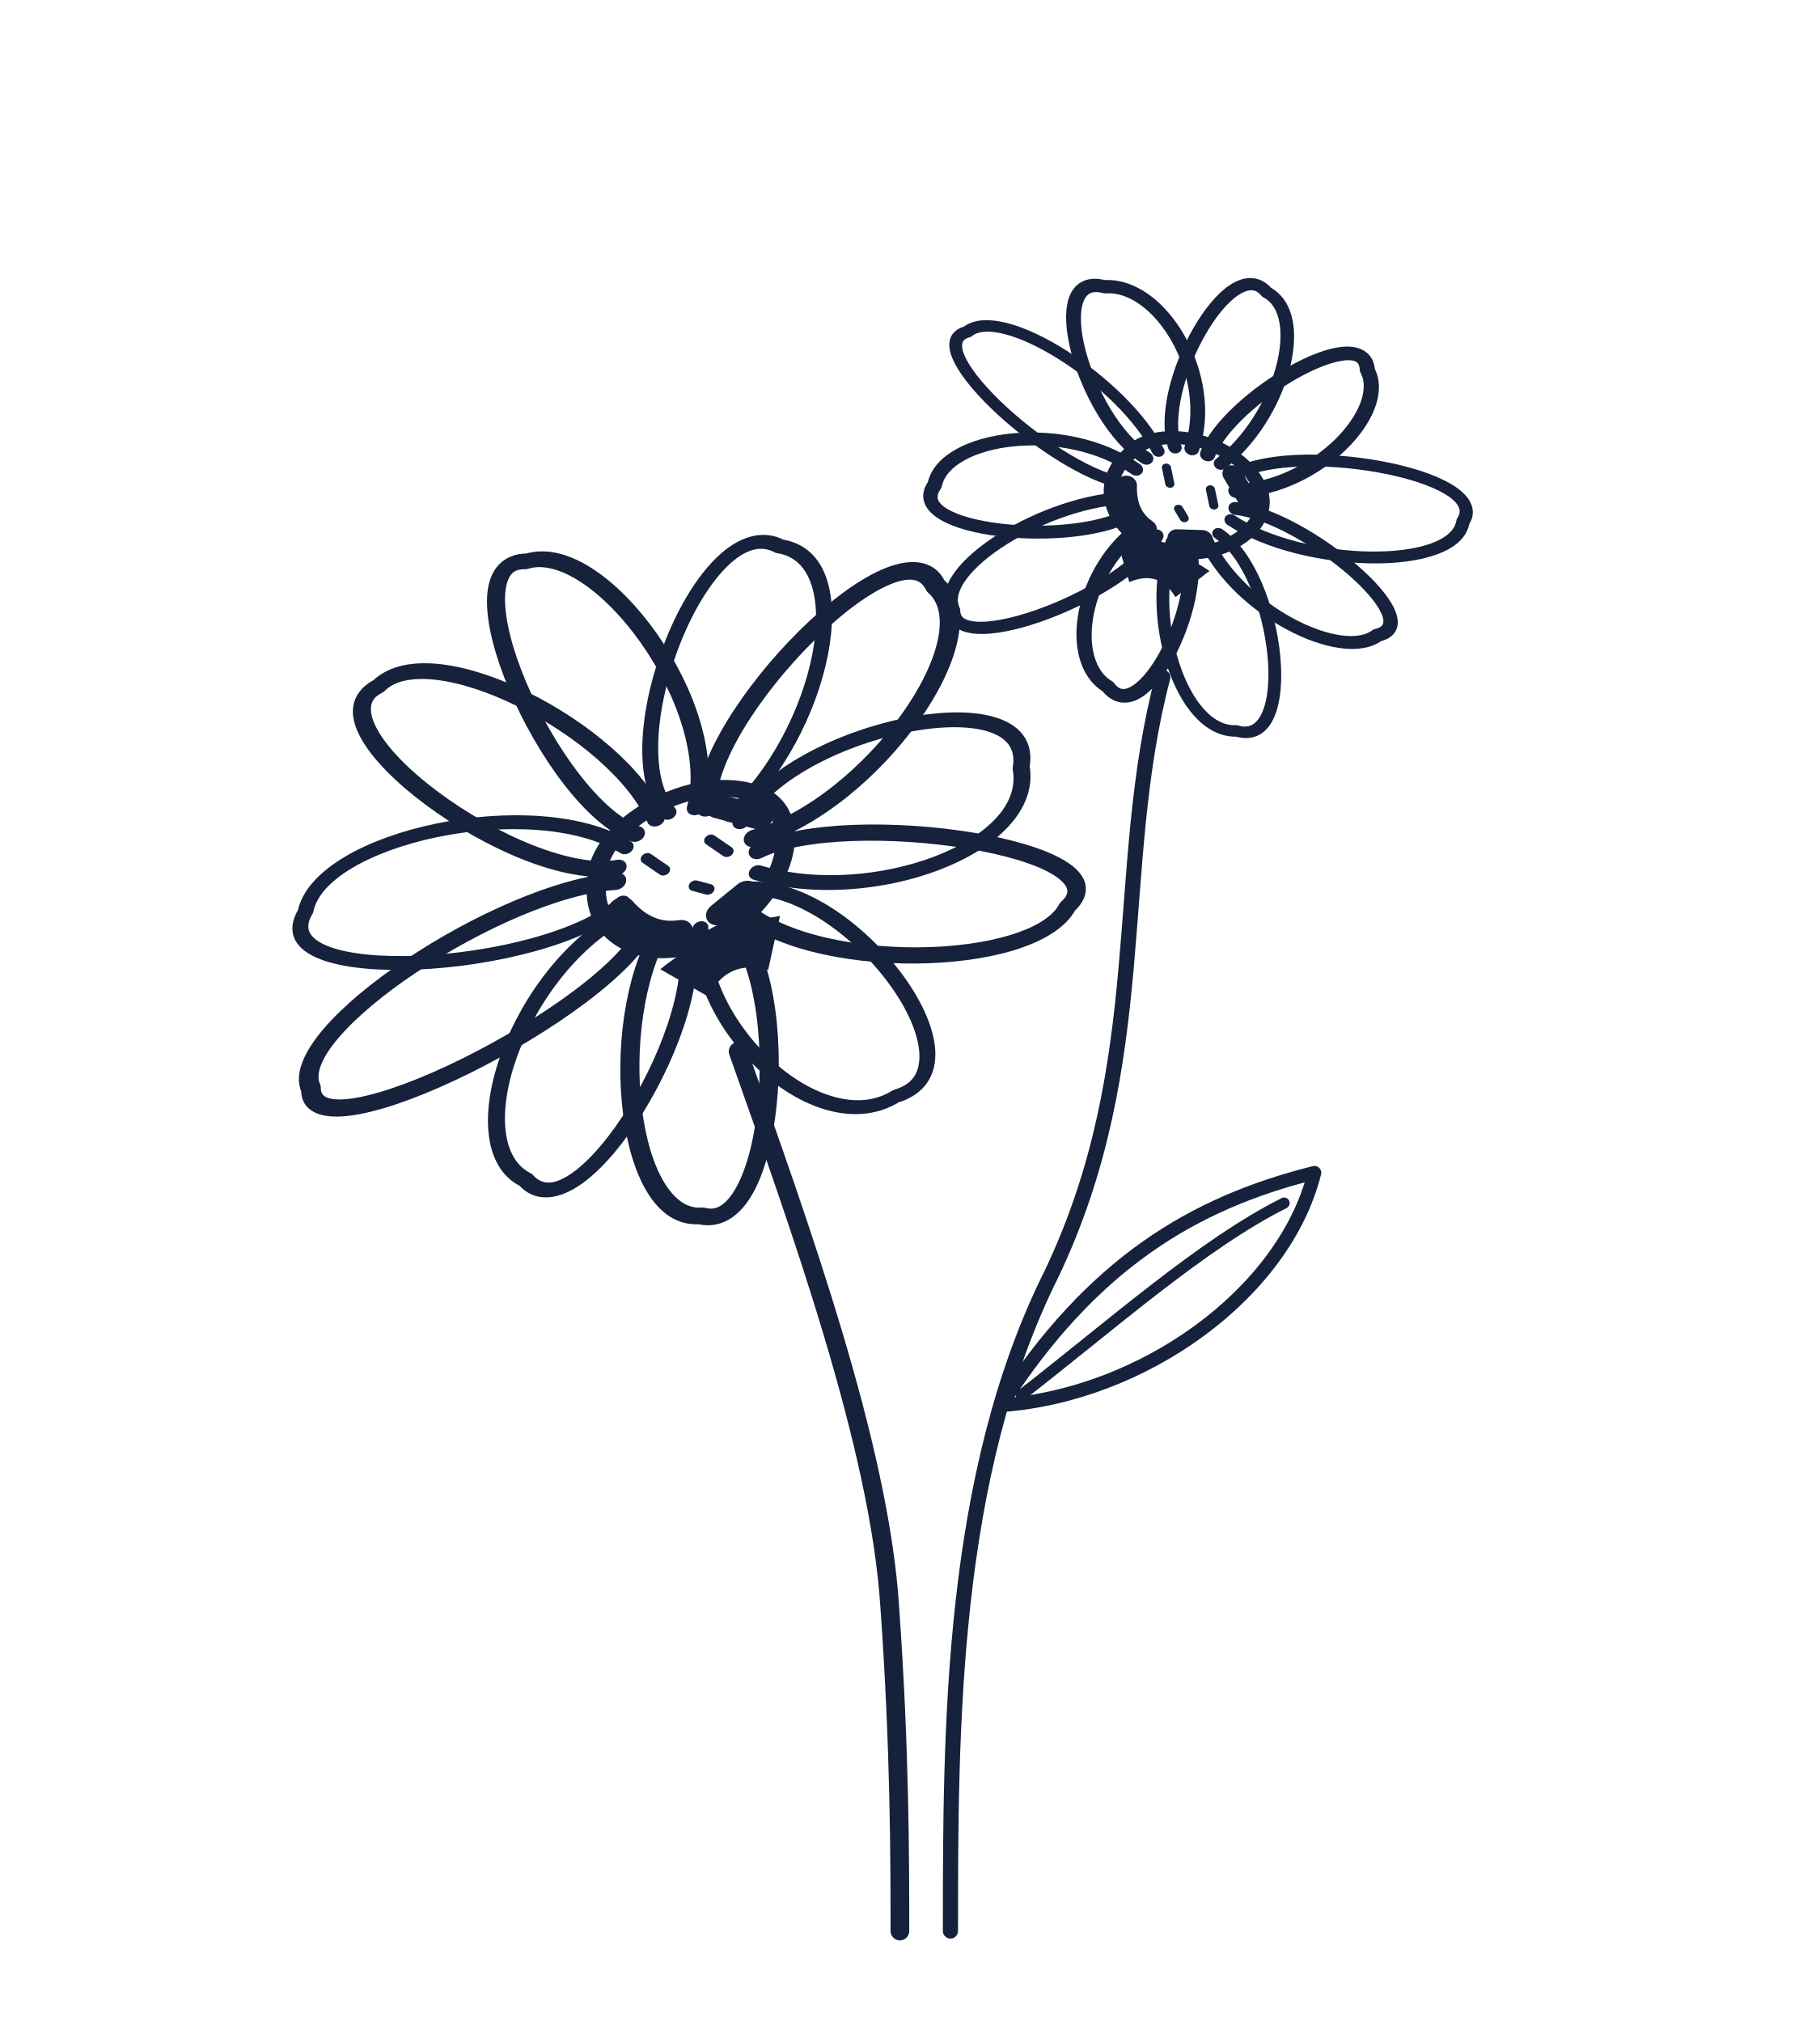
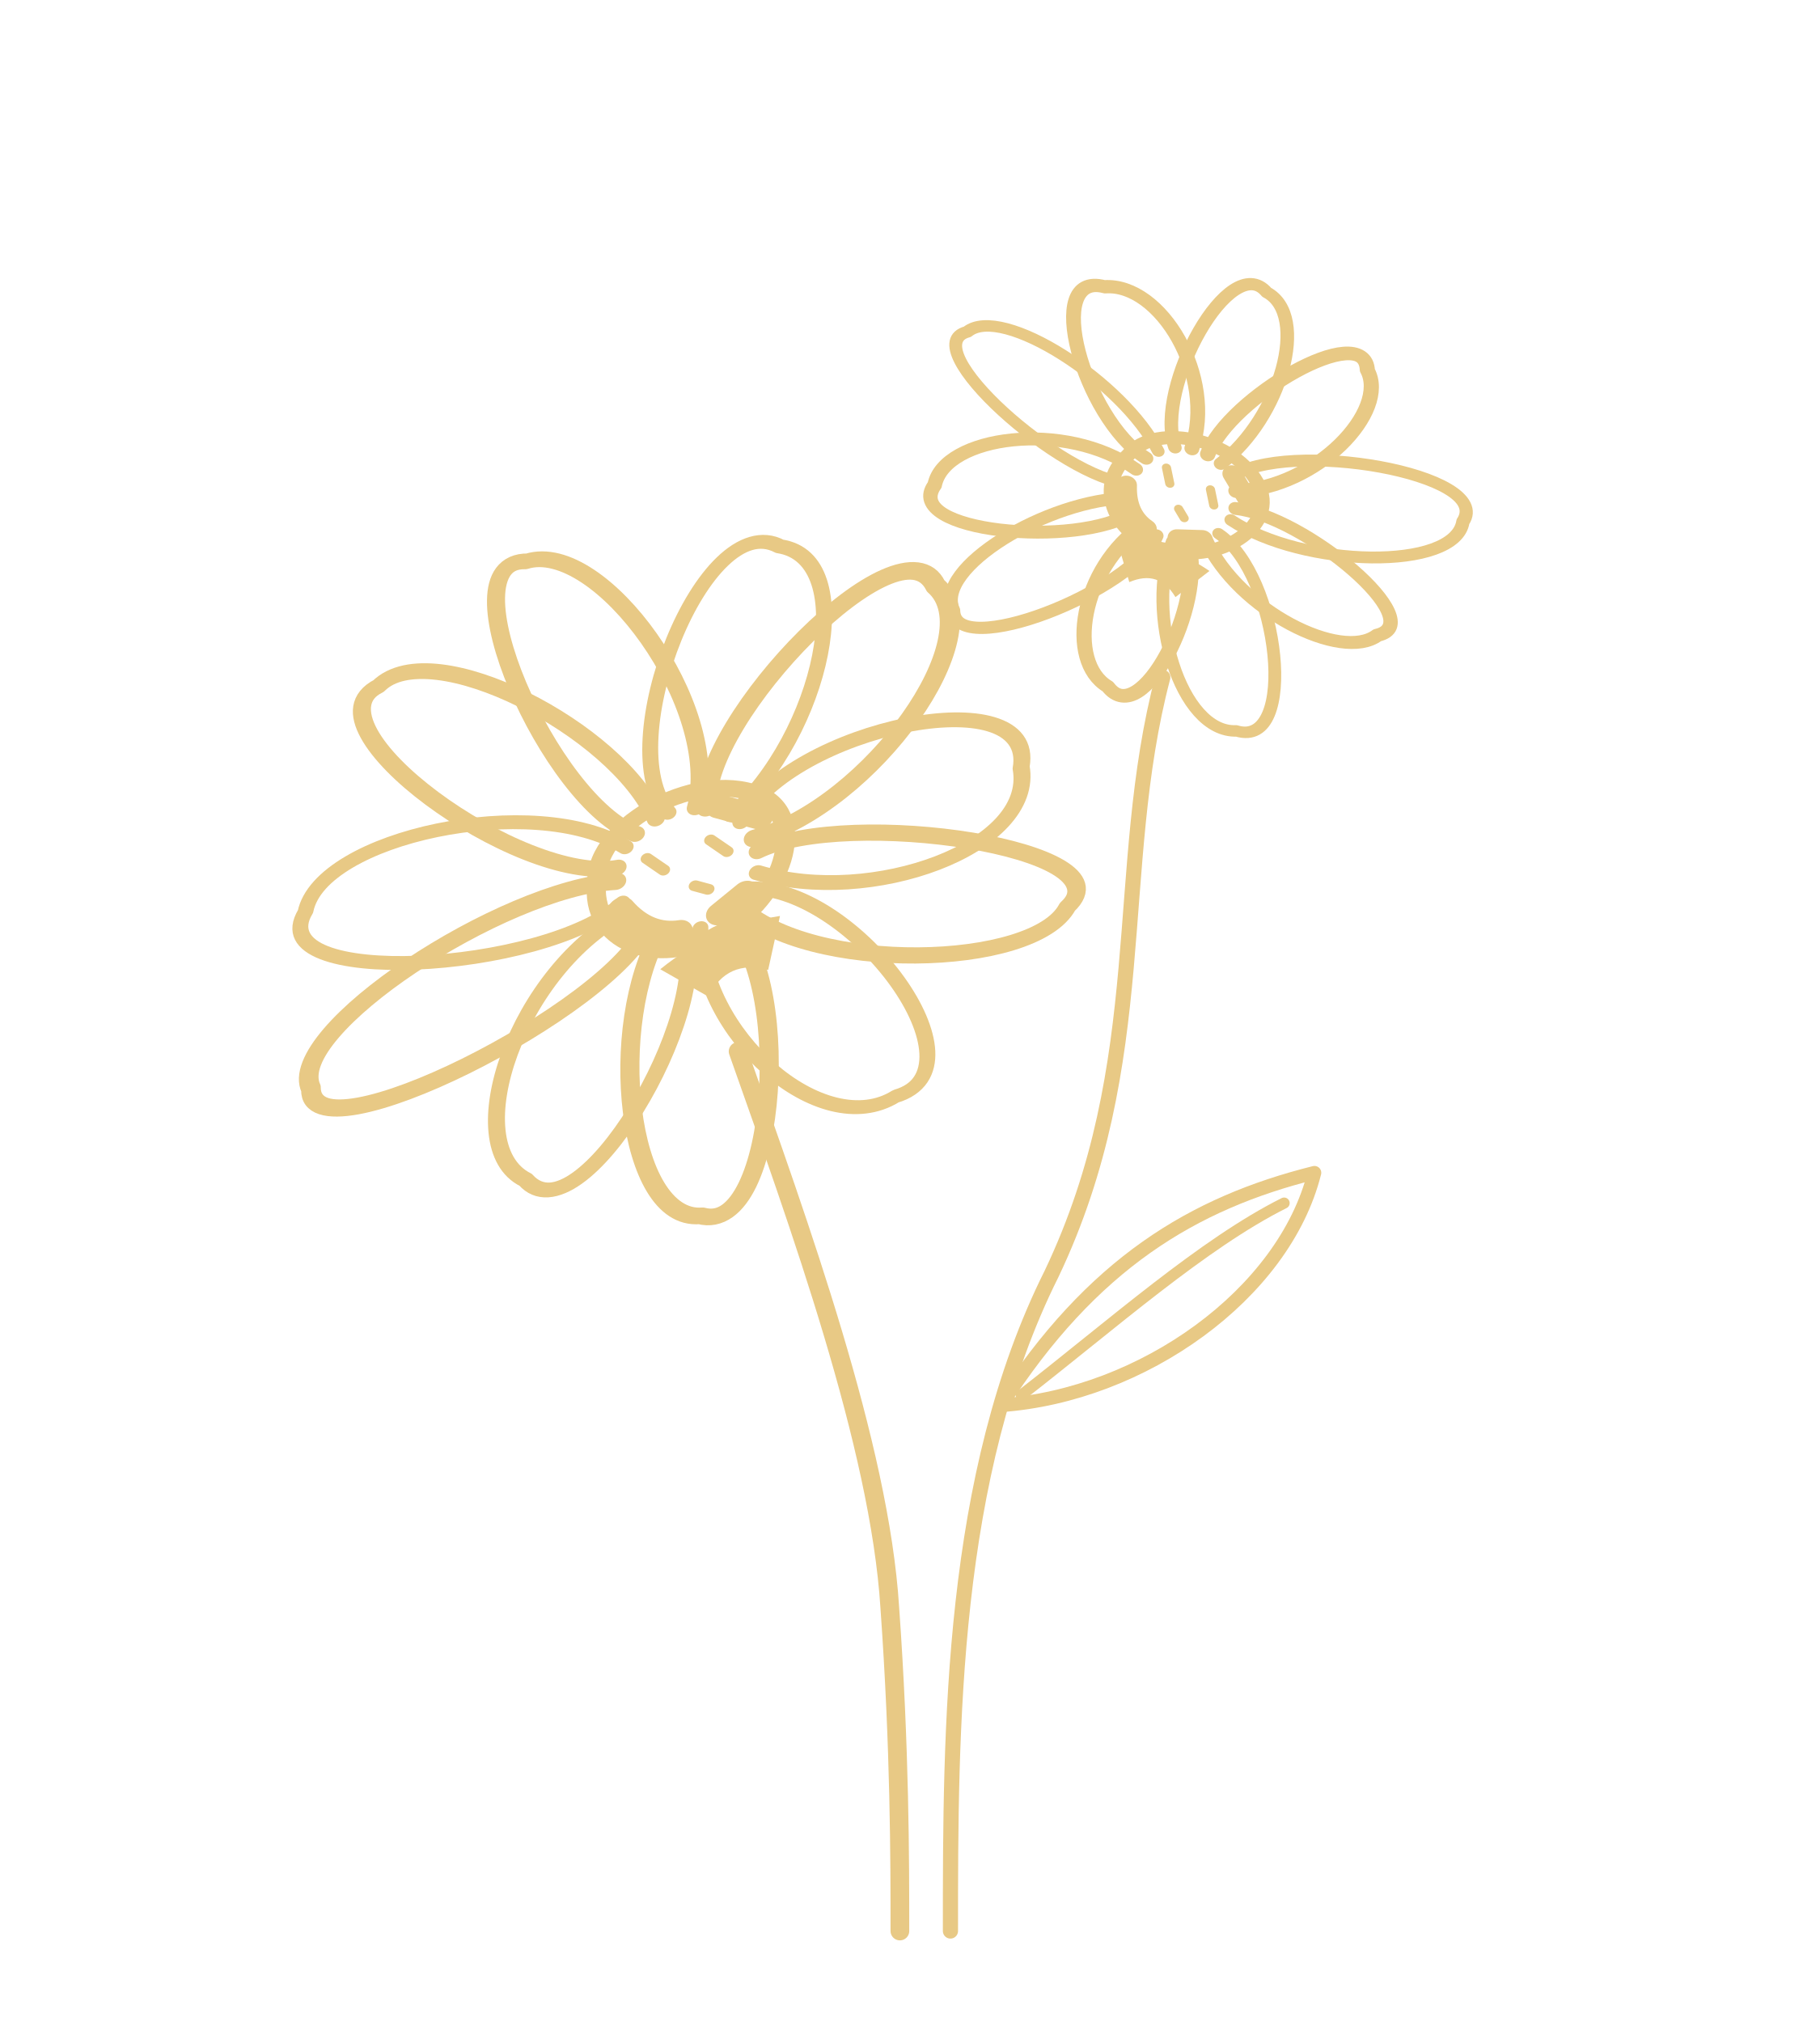
- <svg xmlns="http://www.w3.org/2000/svg" width="180" height="200" viewBox="0 0 180 200" fill="none" stroke="#16223c" stroke-width="1.7" stroke-linecap="round" stroke-linejoin="round">
+ <svg xmlns="http://www.w3.org/2000/svg" width="180" height="200" viewBox="0 0 180 200" fill="none" stroke="#e8c985" stroke-width="1.7" stroke-linecap="round" stroke-linejoin="round">
  <g id="stems">
    <path stroke-width="1.85" d="M73 104 C79 121 87 143 88 159 C89 173 89 184 89 191" />
    <path stroke-width="1.5" d="M115 67 C110 86 114 105 104 126 C94 146 94 171 94 191" />
    <path stroke-width="1.35" d="M99 139 C108 125 118 119 130 116 C127 128 113 138 99 139Z" />
    <path stroke-width="1.1" d="M101 138 C110 131 119 123 127 119" />
  </g>
  <g id="daisy-large" transform="translate(68 86) rotate(-24) scale(1.08 0.88)">
    <path stroke-width="1.7" transform="rotate(0)" d="M-3 -6 C-9 -13 -9 -43 -2 -39 C5 -38 9 -15 3 -6" />
    <path stroke-width="1.5" transform="rotate(31)" d="M-3 -6 C-10 -13 -6 -39 2 -35 C10 -34 10 -15 3 -6" />
    <path stroke-width="1.9" transform="rotate(62)" d="M-3 -6 C-10 -13 -9 -40 -1 -36 C7 -35 10 -15 3 -6" />
    <path stroke-width="1.6" transform="rotate(95)" d="M-3 -6 C-11 -13 -7 -36 2 -32 C11 -31 11 -15 3 -6" />
    <path stroke-width="1.75" transform="rotate(128)" d="M-3 -6 C-9 -13 -9 -41 -2 -37 C5 -36 9 -15 3 -6" />
    <path stroke-width="1.5" transform="rotate(163)" d="M-3 -6 C-10 -13 -7 -38 1 -34 C9 -33 10 -15 3 -6" />
    <path stroke-width="1.8" transform="rotate(195)" d="M-3 -6 C-9 -13 -5 -42 2 -38 C9 -37 9 -15 3 -6" />
    <path stroke-width="1.6" transform="rotate(229)" d="M-3 -6 C-10 -13 -10 -39 -2 -35 C6 -34 10 -15 3 -6" />
    <path stroke-width="1.85" transform="rotate(261)" d="M-3 -6 C-9 -13 -6 -44 1 -40 C8 -39 9 -15 3 -6" />
    <path stroke-width="1.5" transform="rotate(293)" d="M-3 -6 C-10 -13 -9 -40 -1 -36 C7 -35 10 -15 3 -6" />
    <path stroke-width="1.7" transform="rotate(327)" d="M-3 -6 C-9 -13 -5 -42 2 -38 C9 -37 9 -15 3 -6" />
    <path stroke-width="1.8" d="M-8 -3 C-6 -9 5 -10 9 -4 C12 1 6 8 0 8 C-6 9 -11 3 -8 -3Z" />
    <path stroke-width="2.5" d="M-7 1 Q-6 5 -3 6 M5 -5 L8 -2 M1 6 L4 5" />
    <path stroke-width="1.15" d="M-3 -3 L-2 -1 M3 -2 L4 0 M0 2 L1 3" />
-     <path fill="#16223c" stroke="none" d="M-6 9 Q0 7 6 9 L3 14 Q0 11 -3 14Z" />
+     <path fill="#e8c985" stroke="none" d="M-6 9 Q0 7 6 9 L3 14 Q0 11 -3 14Z" />
  </g>
  <g id="daisy-small" transform="translate(117 49) rotate(18) scale(0.8 0.7)">
    <path stroke-width="1.7" transform="rotate(2)" d="M-3 -6 C-8 -13 -5 -35 1 -31 C7 -30 8 -15 3 -6" />
    <path stroke-width="1.9" transform="rotate(38)" d="M-3 -6 C-8 -13 -8 -34 -2 -30 C4 -29 8 -15 3 -6" />
    <path stroke-width="1.65" transform="rotate(74)" d="M-3 -6 C-9 -13 -6 -39 1 -35 C8 -34 9 -15 3 -6" />
    <path stroke-width="1.8" transform="rotate(112)" d="M-3 -6 C-8 -13 -7 -34 -1 -30 C5 -29 8 -15 3 -6" />
    <path stroke-width="1.6" transform="rotate(149)" d="M-3 -6 C-9 -13 -5 -37 2 -33 C9 -32 9 -15 3 -6" />
    <path stroke-width="1.9" transform="rotate(185)" d="M-3 -6 C-8 -13 -7 -33 -1 -29 C5 -28 8 -15 3 -6" />
    <path stroke-width="1.7" transform="rotate(220)" d="M-3 -6 C-8 -13 -5 -38 1 -34 C7 -33 8 -15 3 -6" />
    <path stroke-width="1.8" transform="rotate(256)" d="M-3 -6 C-9 -13 -9 -35 -2 -31 C5 -30 9 -15 3 -6" />
    <path stroke-width="1.6" transform="rotate(290)" d="M-3 -6 C-8 -13 -5 -38 1 -34 C7 -33 8 -15 3 -6" />
    <path stroke-width="1.85" transform="rotate(327)" d="M-3 -6 C-9 -13 -8 -34 -1 -30 C6 -29 9 -15 3 -6" />
    <path stroke-width="1.8" d="M-8 -3 C-6 -9 5 -10 9 -4 C12 1 6 8 0 8 C-6 9 -11 3 -8 -3Z" />
    <path stroke-width="2.5" d="M-7 1 Q-6 5 -3 6 M5 -5 L8 -2 M1 6 L4 5" />
    <path stroke-width="1.15" d="M-3 -3 L-2 -1 M3 -2 L4 0 M0 2 L1 3" />
-     <path fill="#16223c" stroke="none" d="M-6 9 Q0 7 6 9 L3 14 Q0 11 -3 14Z" />
+     <path fill="#e8c985" stroke="none" d="M-6 9 Q0 7 6 9 L3 14 Q0 11 -3 14Z" />
  </g>
</svg>
